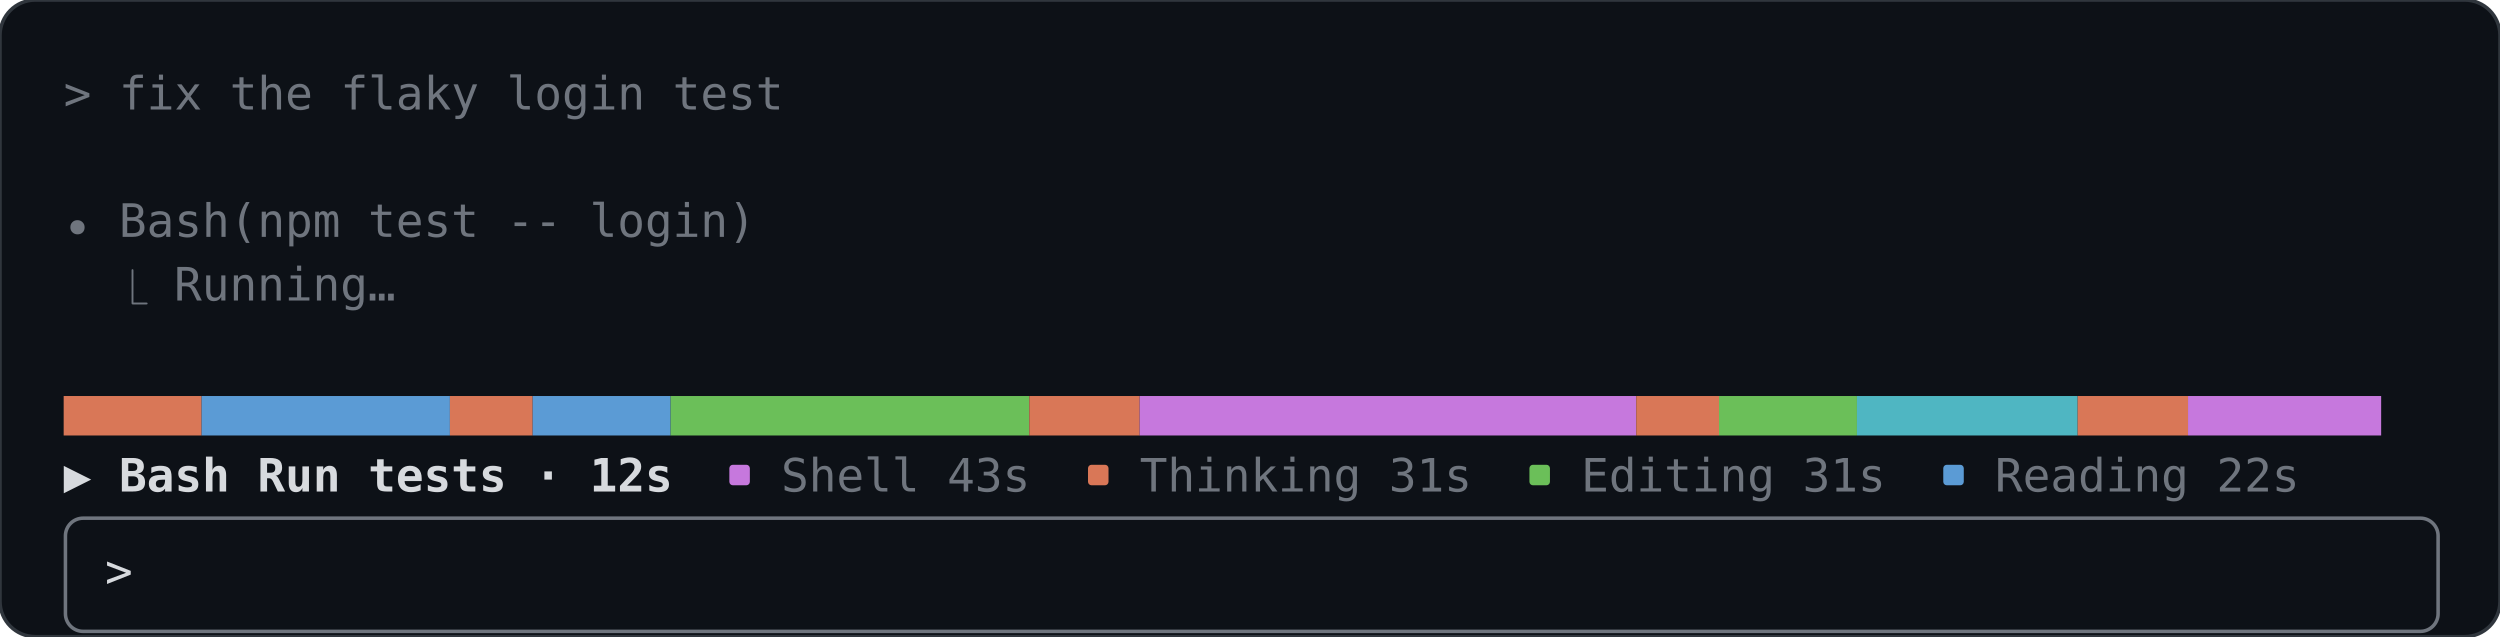
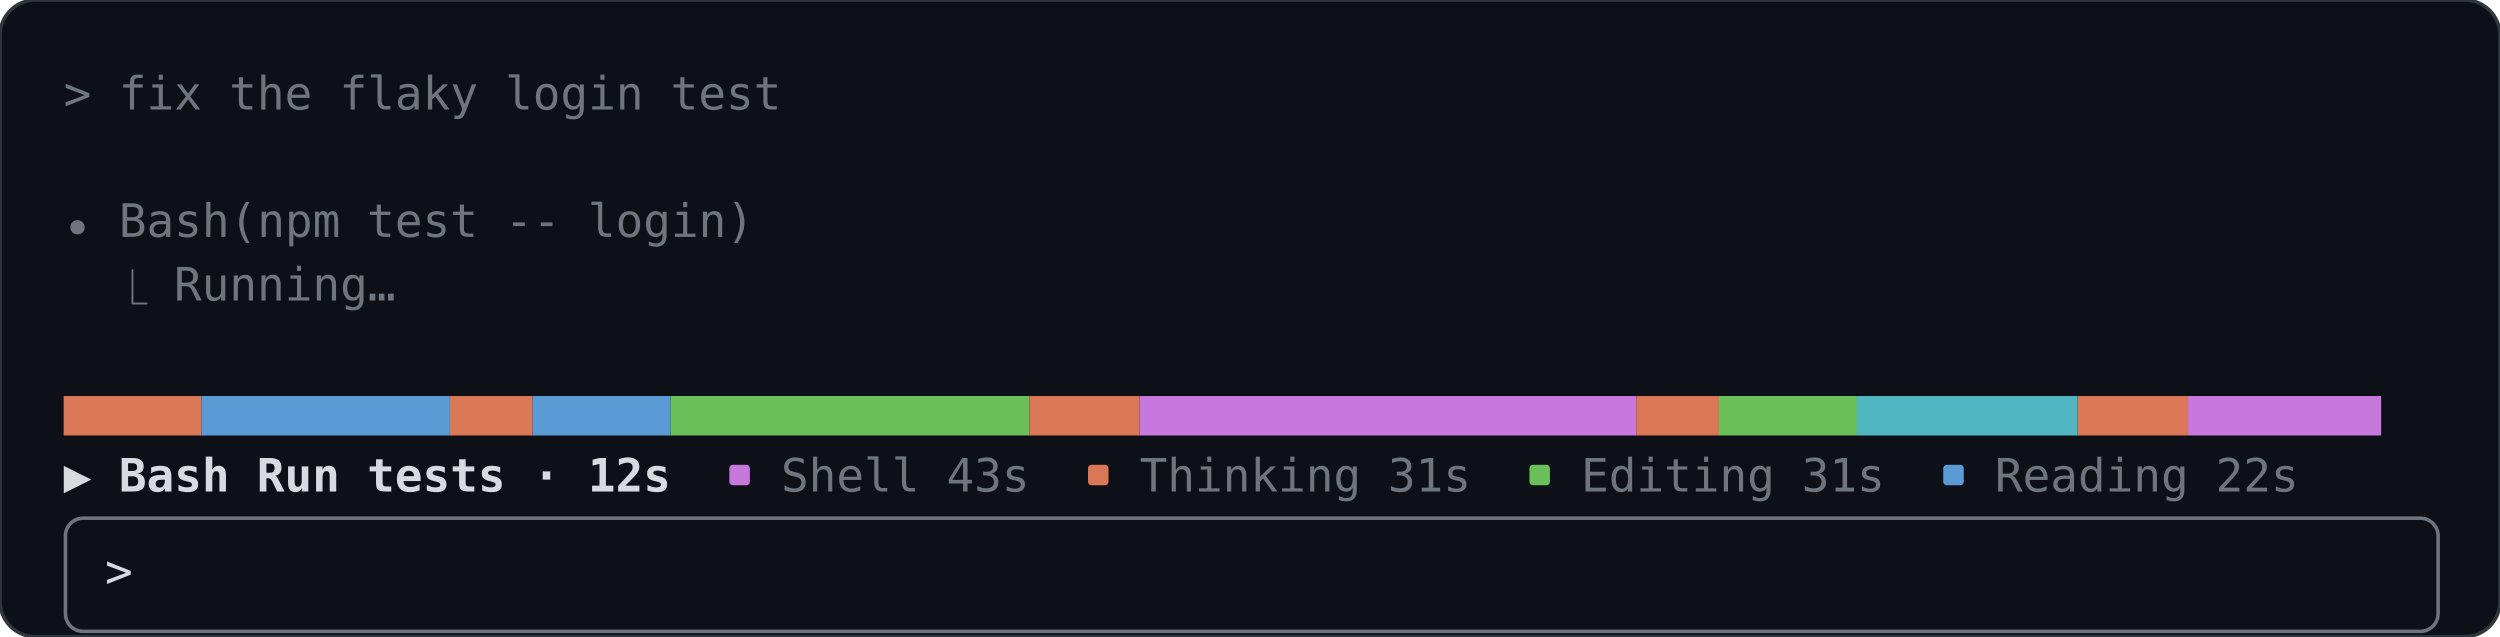
<svg xmlns="http://www.w3.org/2000/svg" width="706.8" height="180" viewBox="0 0 706.8 180">
  <rect width="706.8" height="180" rx="10" fill="#0d1117" stroke="#30363d" />
-   <g font-family="ui-monospace, SFMono-Regular, Menlo, Consolas, monospace" font-size="13" xml:space="preserve">
-     <text x="18" y="30.96" textLength="202.8" lengthAdjust="spacingAndGlyphs" fill="#6f757e">&gt; fix the flaky login test</text>
-     <text x="18" y="66.96" textLength="195" lengthAdjust="spacingAndGlyphs" fill="#6f757e">⏺ Bash(npm test -- login)</text>
-     <text x="18" y="84.96" textLength="93.6" lengthAdjust="spacingAndGlyphs" fill="#6f757e">  ⎿ Running…</text>
+   <g font-family="ui-monospace, SFMono-Regular, Menlo, Consolas, monospace" font-size="13">
+     <text x="18" y="30.96" textLength="7.8" lengthAdjust="spacingAndGlyphs" fill="#6f757e">&gt;</text>
+     <text x="33.6" y="30.96" textLength="23.4" lengthAdjust="spacingAndGlyphs" fill="#6f757e">fix</text>
+     <text x="64.8" y="30.96" textLength="23.4" lengthAdjust="spacingAndGlyphs" fill="#6f757e">the</text>
+     <text x="96" y="30.96" textLength="39" lengthAdjust="spacingAndGlyphs" fill="#6f757e">flaky</text>
+     <text x="142.8" y="30.96" textLength="39" lengthAdjust="spacingAndGlyphs" fill="#6f757e">login</text>
+     <text x="189.6" y="30.96" textLength="31.2" lengthAdjust="spacingAndGlyphs" fill="#6f757e">test</text>
+     <text x="18" y="66.96" textLength="7.8" lengthAdjust="spacingAndGlyphs" fill="#6f757e">⏺</text>
+     <text x="33.6" y="66.96" textLength="62.4" lengthAdjust="spacingAndGlyphs" fill="#6f757e">Bash(npm</text>
+     <text x="103.8" y="66.96" textLength="31.2" lengthAdjust="spacingAndGlyphs" fill="#6f757e">test</text>
+     <text x="142.8" y="66.96" textLength="15.6" lengthAdjust="spacingAndGlyphs" fill="#6f757e">--</text>
+     <text x="166.2" y="66.96" textLength="46.8" lengthAdjust="spacingAndGlyphs" fill="#6f757e">login)</text>
+     <text x="33.6" y="84.96" textLength="7.8" lengthAdjust="spacingAndGlyphs" fill="#6f757e">⎿</text>
+     <text x="49.2" y="84.96" textLength="62.4" lengthAdjust="spacingAndGlyphs" fill="#6f757e">Running…</text>
    <rect x="18" y="111.96" width="39" height="11.16" fill="#D97757" />
    <rect x="57" y="111.96" width="70.2" height="11.16" fill="#5B9BD5" />
    <rect x="127.2" y="111.96" width="23.4" height="11.16" fill="#D97757" />
    <rect x="150.6" y="111.96" width="39" height="11.16" fill="#5B9BD5" />
    <rect x="189.6" y="111.96" width="101.4" height="11.16" fill="#6BBF59" />
    <rect x="291" y="111.96" width="31.2" height="11.16" fill="#D97757" />
    <rect x="322.2" y="111.96" width="140.4" height="11.16" fill="#C678DD" />
    <rect x="462.6" y="111.96" width="23.4" height="11.16" fill="#D97757" />
    <rect x="486" y="111.96" width="39" height="11.16" fill="#6BBF59" />
    <rect x="525" y="111.96" width="62.4" height="11.16" fill="#4FB6C2" />
    <rect x="587.4" y="111.96" width="31.2" height="11.16" fill="#D97757" />
    <rect x="618.6" y="111.96" width="54.6" height="11.16" fill="#C678DD" />
-     <text x="18" y="138.96" textLength="187.2" lengthAdjust="spacingAndGlyphs" fill="#d7dade" font-weight="700">▶ Bash Run tests · 12s  </text>
+     <text x="18" y="138.96" textLength="7.8" lengthAdjust="spacingAndGlyphs" fill="#d7dade" font-weight="700">▶</text>
+     <text x="33.6" y="138.96" textLength="31.2" lengthAdjust="spacingAndGlyphs" fill="#d7dade" font-weight="700">Bash</text>
+     <text x="72.6" y="138.96" textLength="23.4" lengthAdjust="spacingAndGlyphs" fill="#d7dade" font-weight="700">Run</text>
+     <text x="103.8" y="138.96" textLength="39" lengthAdjust="spacingAndGlyphs" fill="#d7dade" font-weight="700">tests</text>
+     <text x="150.6" y="138.96" textLength="7.8" lengthAdjust="spacingAndGlyphs" fill="#d7dade" font-weight="700">·</text>
+     <text x="166.2" y="138.96" textLength="23.4" lengthAdjust="spacingAndGlyphs" fill="#d7dade" font-weight="700">12s</text>
    <rect x="206.2" y="131.4" width="5.8" height="5.8" rx="1" fill="#C678DD" />
-     <text x="213" y="138.96" textLength="93.6" lengthAdjust="spacingAndGlyphs" fill="#6f757e"> Shell 43s  </text>
+     <text x="220.8" y="138.96" textLength="39" lengthAdjust="spacingAndGlyphs" fill="#6f757e">Shell</text>
+     <text x="267.6" y="138.96" textLength="23.4" lengthAdjust="spacingAndGlyphs" fill="#6f757e">43s</text>
    <rect x="307.6" y="131.4" width="5.8" height="5.8" rx="1" fill="#D97757" />
-     <text x="314.4" y="138.96" textLength="117" lengthAdjust="spacingAndGlyphs" fill="#6f757e"> Thinking 31s  </text>
+     <text x="322.2" y="138.96" textLength="62.4" lengthAdjust="spacingAndGlyphs" fill="#6f757e">Thinking</text>
+     <text x="392.4" y="138.96" textLength="23.4" lengthAdjust="spacingAndGlyphs" fill="#6f757e">31s</text>
    <rect x="432.4" y="131.4" width="5.8" height="5.8" rx="1" fill="#6BBF59" />
-     <text x="439.2" y="138.96" textLength="109.2" lengthAdjust="spacingAndGlyphs" fill="#6f757e"> Editing 31s  </text>
+     <text x="447" y="138.96" textLength="54.6" lengthAdjust="spacingAndGlyphs" fill="#6f757e">Editing</text>
+     <text x="509.4" y="138.96" textLength="23.4" lengthAdjust="spacingAndGlyphs" fill="#6f757e">31s</text>
    <rect x="549.4" y="131.4" width="5.8" height="5.8" rx="1" fill="#5B9BD5" />
-     <text x="556.2" y="138.96" textLength="109.2" lengthAdjust="spacingAndGlyphs" fill="#6f757e"> Reading 22s  </text>
+     <text x="564" y="138.96" textLength="54.6" lengthAdjust="spacingAndGlyphs" fill="#6f757e">Reading</text>
+     <text x="626.4" y="138.96" textLength="23.4" lengthAdjust="spacingAndGlyphs" fill="#6f757e">22s</text>
    <rect x="18.5" y="146.5" width="670.8" height="32" rx="5" fill="none" stroke="#6f757e" />
    <text x="29.7" y="166" fill="#d7dade">&gt;</text>
  </g>
</svg>
